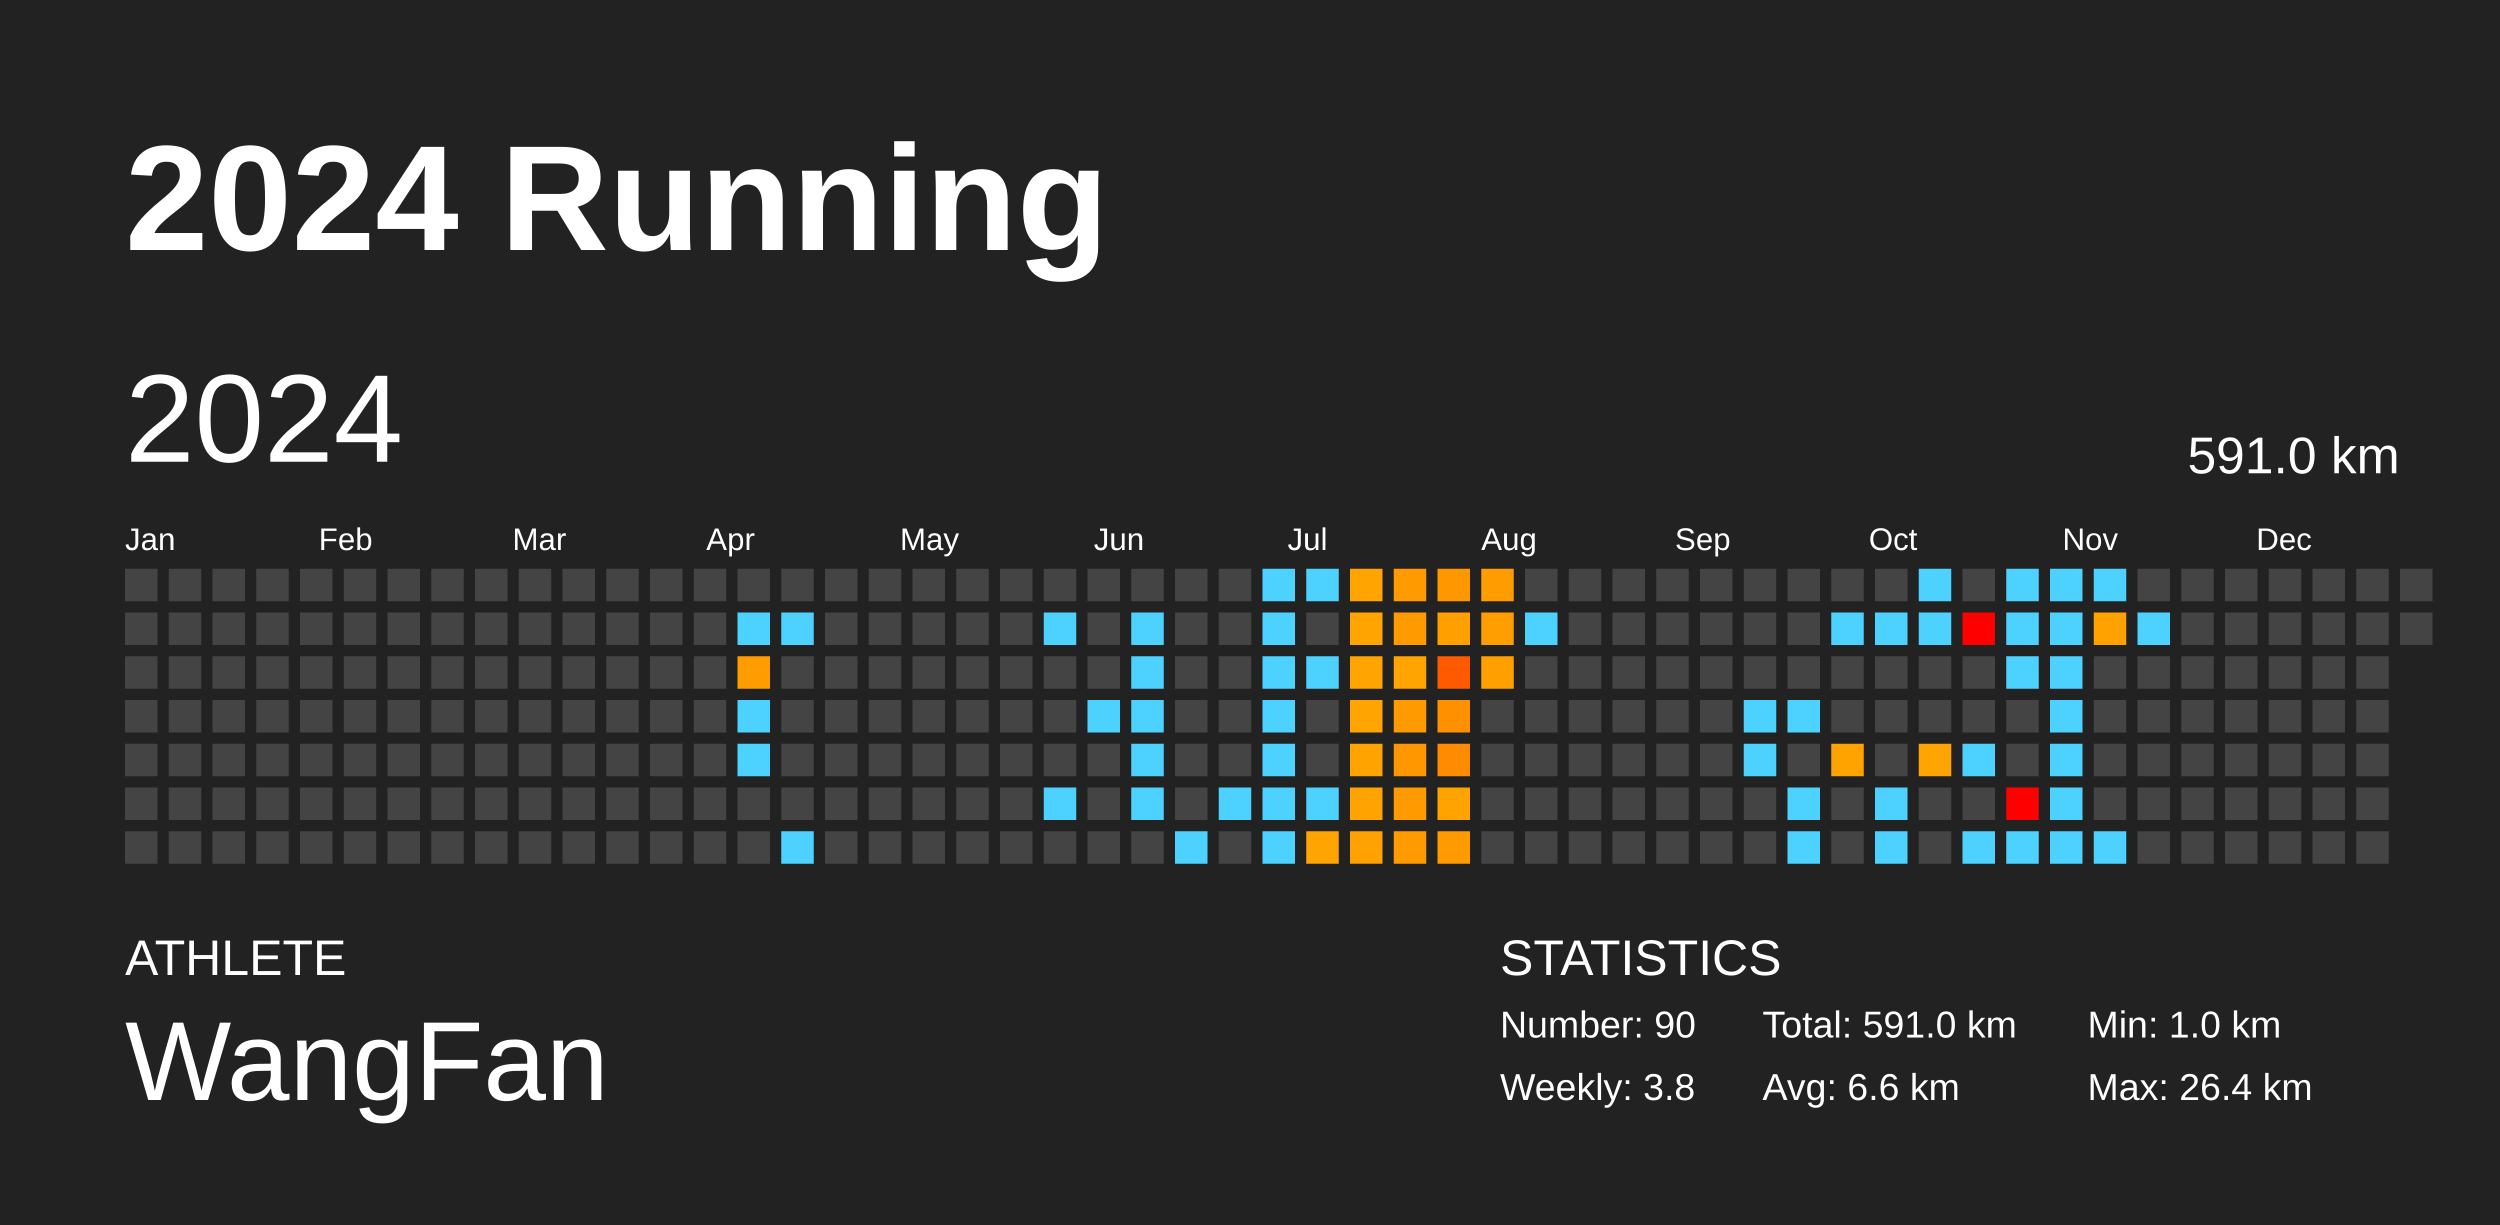
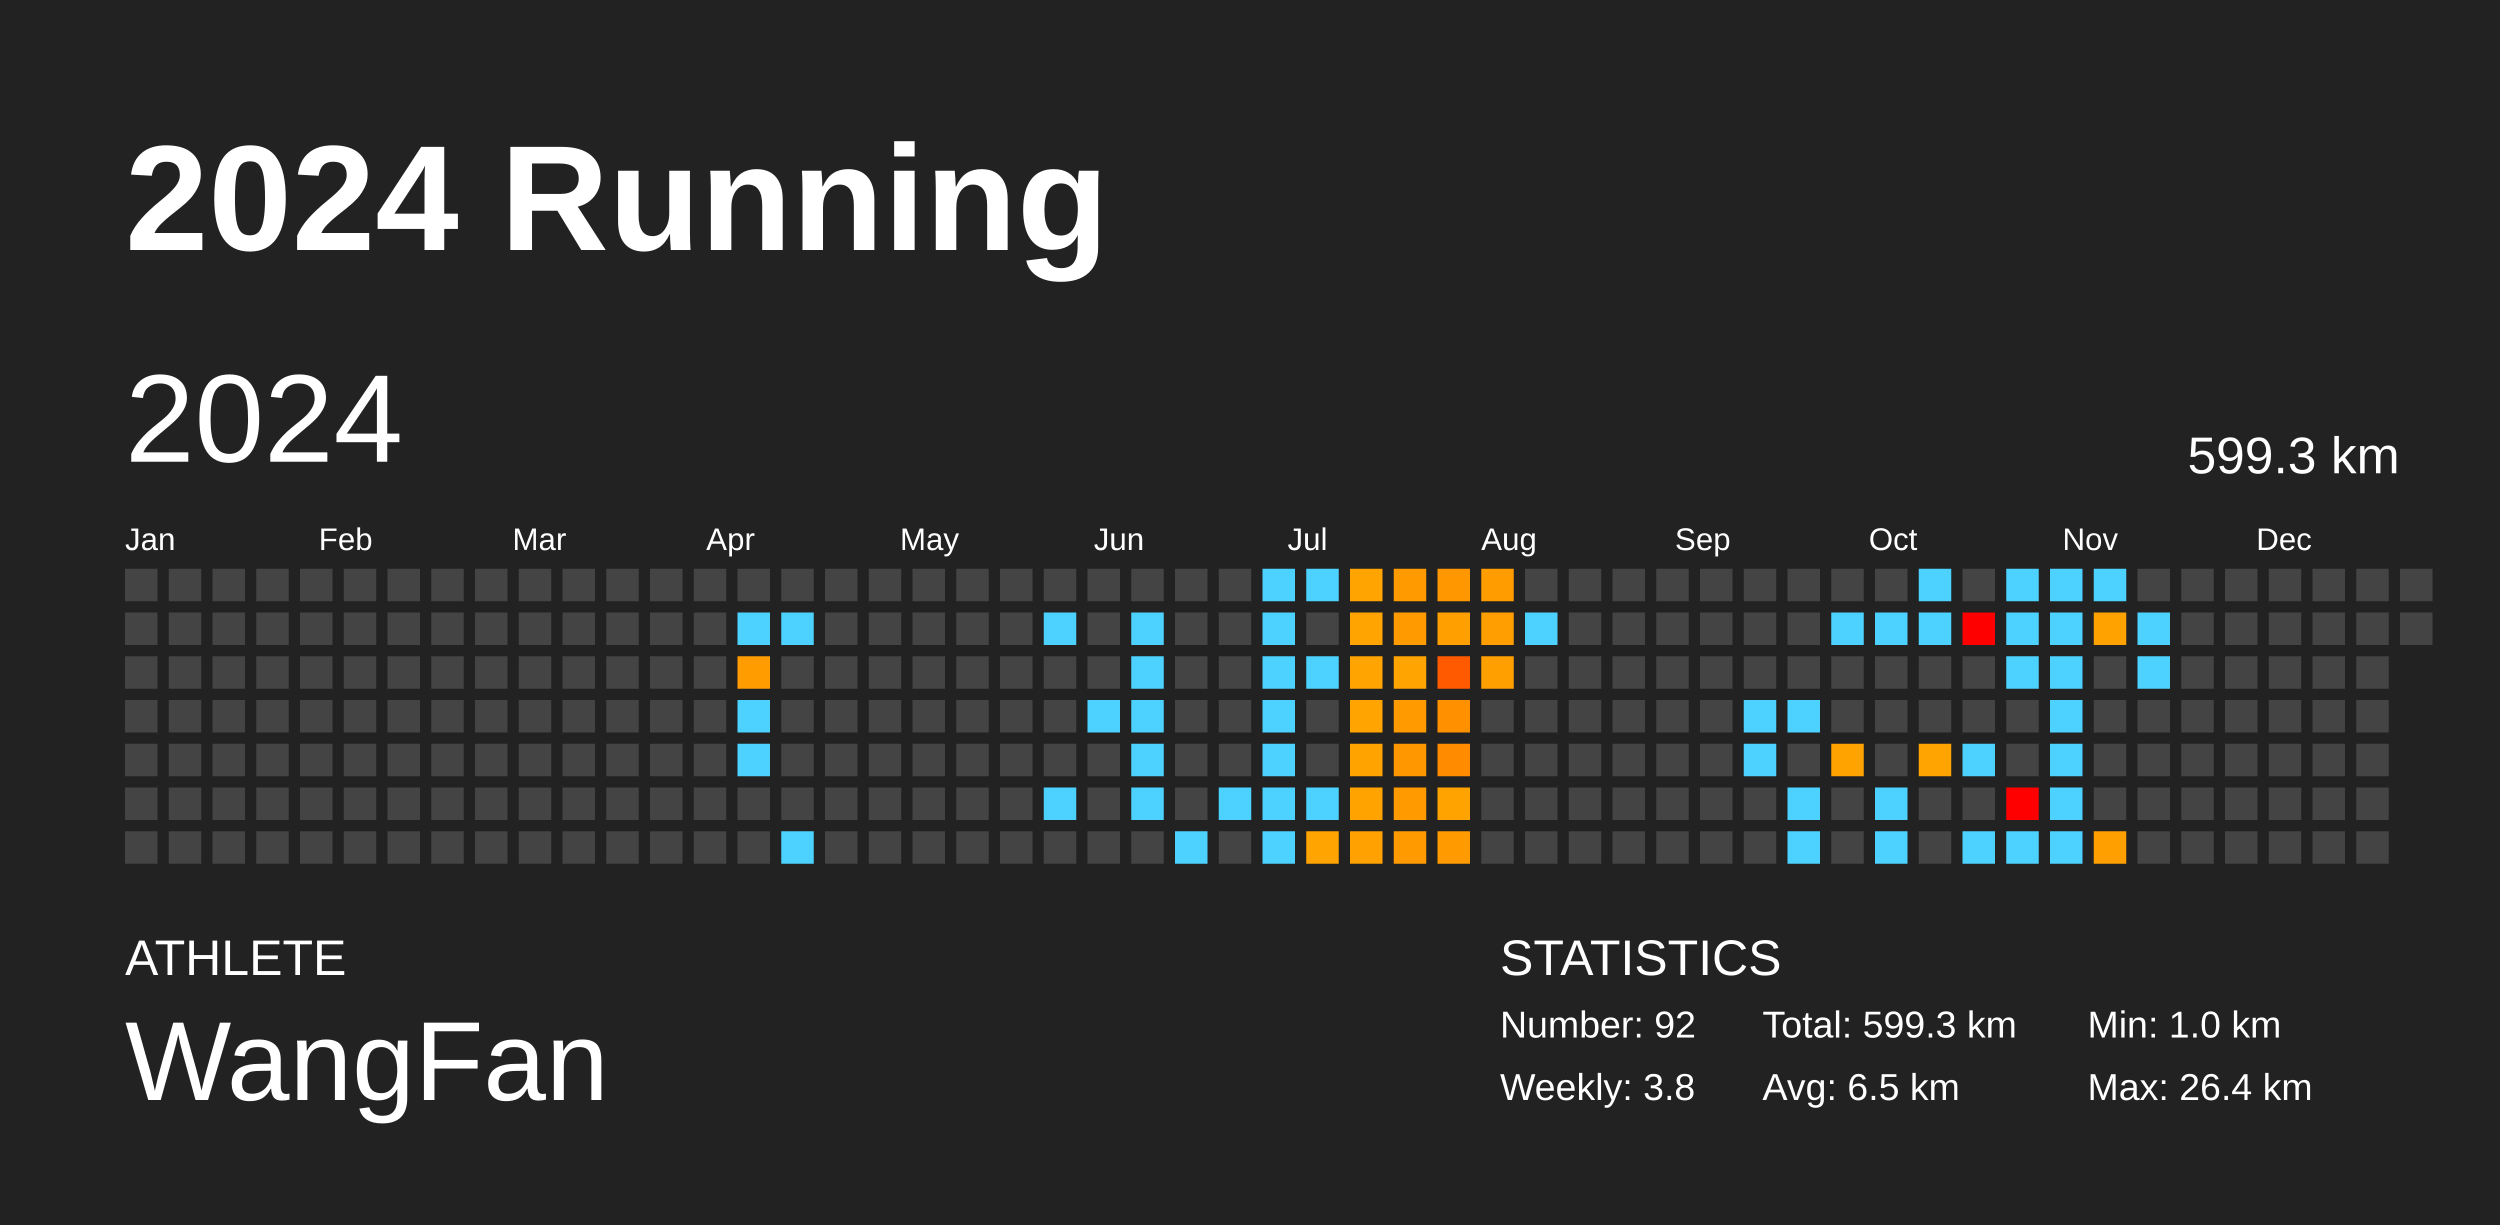
<svg xmlns="http://www.w3.org/2000/svg" baseProfile="full" height="98mm" version="1.1" viewBox="0,0,200,98" width="200mm">
  <defs />
  <rect fill="#222222" height="98" width="200" x="0" y="0" />
  <text fill="#FFFFFF" style="font-size:12px; font-family:Arial; font-weight:bold;" x="10" y="20">2024 Running</text>
  <text fill="#FFFFFF" style="font-size:4px; font-family:Arial" x="10" y="78">ATHLETE</text>
  <text fill="#FFFFFF" style="font-size:9px; font-family:Arial" x="10" y="88">WangFan</text>
  <text fill="#FFFFFF" style="font-size:4px; font-family:Arial" x="120" y="78">STATISTICS</text>
-   <text fill="#FFFFFF" style="font-size:3px; font-family:Arial" x="120" y="83">Number: 90</text>
+   <text fill="#FFFFFF" style="font-size:3px; font-family:Arial" x="120" y="83">Number: 92</text>
  <text fill="#FFFFFF" style="font-size:3px; font-family:Arial" x="120" y="88">Weekly: 3.8</text>
-   <text fill="#FFFFFF" style="font-size:3px; font-family:Arial" x="141" y="83">Total: 591.0 km</text>
-   <text fill="#FFFFFF" style="font-size:3px; font-family:Arial" x="141" y="88">Avg: 6.6 km</text>
+   <text fill="#FFFFFF" style="font-size:3px; font-family:Arial" x="141" y="83">Total: 599.3 km</text>
+   <text fill="#FFFFFF" style="font-size:3px; font-family:Arial" x="141" y="88">Avg: 6.5 km</text>
  <text fill="#FFFFFF" style="font-size:3px; font-family:Arial" x="167" y="83">Min: 1.0 km</text>
  <text fill="#FFFFFF" style="font-size:3px; font-family:Arial" x="167" y="88">Max: 26.4 km</text>
  <text dominant-baseline="hanging" fill="#FFFFFF" style="font-size:10.0px; font-family:Arial;" x="10" y="30">2024</text>
-   <text dominant-baseline="hanging" fill="#FFFFFF" style="font-size:4.125px; font-family:Arial;" x="175" y="35">591.0 km</text>
+   <text dominant-baseline="hanging" fill="#FFFFFF" style="font-size:4.125px; font-family:Arial;" x="175" y="35">599.3 km</text>
  <text fill="#FFFFFF" style="font-size:2.5px; font-family:Arial" x="10.0" y="44">Jan</text>
  <text fill="#FFFFFF" style="font-size:2.5px; font-family:Arial" x="25.5" y="44">Feb</text>
  <text fill="#FFFFFF" style="font-size:2.5px; font-family:Arial" x="41.0" y="44">Mar</text>
  <text fill="#FFFFFF" style="font-size:2.5px; font-family:Arial" x="56.5" y="44">Apr</text>
  <text fill="#FFFFFF" style="font-size:2.5px; font-family:Arial" x="72.0" y="44">May</text>
  <text fill="#FFFFFF" style="font-size:2.5px; font-family:Arial" x="87.5" y="44">Jun</text>
  <text fill="#FFFFFF" style="font-size:2.5px; font-family:Arial" x="103.0" y="44">Jul</text>
  <text fill="#FFFFFF" style="font-size:2.5px; font-family:Arial" x="118.5" y="44">Aug</text>
  <text fill="#FFFFFF" style="font-size:2.5px; font-family:Arial" x="134.0" y="44">Sep</text>
  <text fill="#FFFFFF" style="font-size:2.5px; font-family:Arial" x="149.5" y="44">Oct</text>
  <text fill="#FFFFFF" style="font-size:2.5px; font-family:Arial" x="165.0" y="44">Nov</text>
  <text fill="#FFFFFF" style="font-size:2.5px; font-family:Arial" x="180.5" y="44">Dec</text>
  <rect fill="#444444" height="2.6" width="2.6" x="10.0" y="45.5" />
  <rect fill="#444444" height="2.6" width="2.6" x="10.0" y="49.0" />
  <rect fill="#444444" height="2.6" width="2.6" x="10.0" y="52.5" />
  <rect fill="#444444" height="2.6" width="2.6" x="10.0" y="56.0" />
  <rect fill="#444444" height="2.6" width="2.6" x="10.0" y="59.5" />
  <rect fill="#444444" height="2.6" width="2.6" x="10.0" y="63.0" />
  <rect fill="#444444" height="2.6" width="2.6" x="10.0" y="66.5" />
  <rect fill="#444444" height="2.6" width="2.6" x="13.5" y="45.5" />
  <rect fill="#444444" height="2.6" width="2.6" x="13.5" y="49.0" />
  <rect fill="#444444" height="2.6" width="2.6" x="13.5" y="52.5" />
  <rect fill="#444444" height="2.6" width="2.6" x="13.5" y="56.0" />
  <rect fill="#444444" height="2.6" width="2.6" x="13.5" y="59.5" />
  <rect fill="#444444" height="2.6" width="2.6" x="13.5" y="63.0" />
  <rect fill="#444444" height="2.6" width="2.6" x="13.5" y="66.5" />
  <rect fill="#444444" height="2.6" width="2.6" x="17.0" y="45.5" />
  <rect fill="#444444" height="2.6" width="2.6" x="17.0" y="49.0" />
  <rect fill="#444444" height="2.6" width="2.6" x="17.0" y="52.5" />
  <rect fill="#444444" height="2.6" width="2.6" x="17.0" y="56.0" />
  <rect fill="#444444" height="2.6" width="2.6" x="17.0" y="59.5" />
  <rect fill="#444444" height="2.6" width="2.6" x="17.0" y="63.0" />
  <rect fill="#444444" height="2.6" width="2.6" x="17.0" y="66.5" />
  <rect fill="#444444" height="2.6" width="2.6" x="20.5" y="45.5" />
  <rect fill="#444444" height="2.6" width="2.6" x="20.5" y="49.0" />
  <rect fill="#444444" height="2.6" width="2.6" x="20.5" y="52.5" />
  <rect fill="#444444" height="2.6" width="2.6" x="20.5" y="56.0" />
  <rect fill="#444444" height="2.6" width="2.6" x="20.5" y="59.5" />
  <rect fill="#444444" height="2.6" width="2.6" x="20.5" y="63.0" />
  <rect fill="#444444" height="2.6" width="2.6" x="20.5" y="66.5" />
  <rect fill="#444444" height="2.6" width="2.6" x="24.0" y="45.5" />
  <rect fill="#444444" height="2.6" width="2.6" x="24.0" y="49.0" />
  <rect fill="#444444" height="2.6" width="2.6" x="24.0" y="52.5" />
  <rect fill="#444444" height="2.6" width="2.6" x="24.0" y="56.0" />
  <rect fill="#444444" height="2.6" width="2.6" x="24.0" y="59.5" />
  <rect fill="#444444" height="2.6" width="2.6" x="24.0" y="63.0" />
  <rect fill="#444444" height="2.6" width="2.6" x="24.0" y="66.5" />
  <rect fill="#444444" height="2.6" width="2.6" x="27.5" y="45.5" />
  <rect fill="#444444" height="2.6" width="2.6" x="27.5" y="49.0" />
  <rect fill="#444444" height="2.6" width="2.6" x="27.5" y="52.5" />
  <rect fill="#444444" height="2.6" width="2.6" x="27.5" y="56.0" />
  <rect fill="#444444" height="2.6" width="2.6" x="27.5" y="59.5" />
  <rect fill="#444444" height="2.6" width="2.6" x="27.5" y="63.0" />
  <rect fill="#444444" height="2.6" width="2.6" x="27.5" y="66.5" />
  <rect fill="#444444" height="2.6" width="2.6" x="31.0" y="45.5" />
  <rect fill="#444444" height="2.6" width="2.6" x="31.0" y="49.0" />
  <rect fill="#444444" height="2.6" width="2.6" x="31.0" y="52.5" />
  <rect fill="#444444" height="2.6" width="2.6" x="31.0" y="56.0" />
  <rect fill="#444444" height="2.6" width="2.6" x="31.0" y="59.5" />
  <rect fill="#444444" height="2.6" width="2.6" x="31.0" y="63.0" />
  <rect fill="#444444" height="2.6" width="2.6" x="31.0" y="66.5" />
  <rect fill="#444444" height="2.6" width="2.6" x="34.5" y="45.5" />
  <rect fill="#444444" height="2.6" width="2.6" x="34.5" y="49.0" />
  <rect fill="#444444" height="2.6" width="2.6" x="34.5" y="52.5" />
  <rect fill="#444444" height="2.6" width="2.6" x="34.5" y="56.0" />
  <rect fill="#444444" height="2.6" width="2.6" x="34.5" y="59.5" />
  <rect fill="#444444" height="2.6" width="2.6" x="34.5" y="63.0" />
  <rect fill="#444444" height="2.6" width="2.6" x="34.5" y="66.5" />
  <rect fill="#444444" height="2.6" width="2.6" x="38.0" y="45.5" />
  <rect fill="#444444" height="2.6" width="2.6" x="38.0" y="49.0" />
  <rect fill="#444444" height="2.6" width="2.6" x="38.0" y="52.5" />
  <rect fill="#444444" height="2.6" width="2.6" x="38.0" y="56.0" />
  <rect fill="#444444" height="2.6" width="2.6" x="38.0" y="59.5" />
  <rect fill="#444444" height="2.6" width="2.6" x="38.0" y="63.0" />
  <rect fill="#444444" height="2.6" width="2.6" x="38.0" y="66.5" />
  <rect fill="#444444" height="2.6" width="2.6" x="41.5" y="45.5" />
  <rect fill="#444444" height="2.6" width="2.6" x="41.5" y="49.0" />
  <rect fill="#444444" height="2.6" width="2.6" x="41.5" y="52.5" />
  <rect fill="#444444" height="2.6" width="2.6" x="41.5" y="56.0" />
  <rect fill="#444444" height="2.6" width="2.6" x="41.5" y="59.5" />
  <rect fill="#444444" height="2.6" width="2.6" x="41.5" y="63.0" />
  <rect fill="#444444" height="2.6" width="2.6" x="41.5" y="66.5" />
  <rect fill="#444444" height="2.6" width="2.6" x="45.0" y="45.5" />
  <rect fill="#444444" height="2.6" width="2.6" x="45.0" y="49.0" />
  <rect fill="#444444" height="2.6" width="2.6" x="45.0" y="52.5" />
  <rect fill="#444444" height="2.6" width="2.6" x="45.0" y="56.0" />
  <rect fill="#444444" height="2.6" width="2.6" x="45.0" y="59.5" />
  <rect fill="#444444" height="2.6" width="2.6" x="45.0" y="63.0" />
  <rect fill="#444444" height="2.6" width="2.6" x="45.0" y="66.5" />
  <rect fill="#444444" height="2.6" width="2.6" x="48.5" y="45.5" />
  <rect fill="#444444" height="2.6" width="2.6" x="48.5" y="49.0" />
  <rect fill="#444444" height="2.6" width="2.6" x="48.5" y="52.5" />
  <rect fill="#444444" height="2.6" width="2.6" x="48.5" y="56.0" />
  <rect fill="#444444" height="2.6" width="2.6" x="48.5" y="59.5" />
  <rect fill="#444444" height="2.6" width="2.6" x="48.5" y="63.0" />
  <rect fill="#444444" height="2.6" width="2.6" x="48.5" y="66.5" />
  <rect fill="#444444" height="2.6" width="2.6" x="52.0" y="45.5" />
  <rect fill="#444444" height="2.6" width="2.6" x="52.0" y="49.0" />
  <rect fill="#444444" height="2.6" width="2.6" x="52.0" y="52.5" />
  <rect fill="#444444" height="2.6" width="2.6" x="52.0" y="56.0" />
  <rect fill="#444444" height="2.6" width="2.6" x="52.0" y="59.5" />
  <rect fill="#444444" height="2.6" width="2.6" x="52.0" y="63.0" />
  <rect fill="#444444" height="2.6" width="2.6" x="52.0" y="66.5" />
  <rect fill="#444444" height="2.6" width="2.6" x="55.5" y="45.5" />
  <rect fill="#444444" height="2.6" width="2.6" x="55.5" y="49.0" />
  <rect fill="#444444" height="2.6" width="2.6" x="55.5" y="52.5" />
  <rect fill="#444444" height="2.6" width="2.6" x="55.5" y="56.0" />
  <rect fill="#444444" height="2.6" width="2.6" x="55.5" y="59.5" />
  <rect fill="#444444" height="2.6" width="2.6" x="55.5" y="63.0" />
  <rect fill="#444444" height="2.6" width="2.6" x="55.5" y="66.5" />
  <rect fill="#444444" height="2.6" width="2.6" x="59.0" y="45.5" />
  <rect fill="#4dd2ff" height="2.6" width="2.6" x="59.0" y="49.0" />
  <rect fill="#ff9c00" height="2.6" width="2.6" x="59.0" y="52.5" />
  <rect fill="#4dd2ff" height="2.6" width="2.6" x="59.0" y="56.0" />
  <rect fill="#4dd2ff" height="2.6" width="2.6" x="59.0" y="59.5" />
  <rect fill="#444444" height="2.6" width="2.6" x="59.0" y="63.0" />
  <rect fill="#444444" height="2.6" width="2.6" x="59.0" y="66.5" />
  <rect fill="#444444" height="2.6" width="2.6" x="62.5" y="45.5" />
  <rect fill="#4dd2ff" height="2.6" width="2.6" x="62.5" y="49.0" />
  <rect fill="#444444" height="2.6" width="2.6" x="62.5" y="52.5" />
  <rect fill="#444444" height="2.6" width="2.6" x="62.5" y="56.0" />
  <rect fill="#444444" height="2.6" width="2.6" x="62.5" y="59.5" />
  <rect fill="#444444" height="2.6" width="2.6" x="62.5" y="63.0" />
  <rect fill="#4dd2ff" height="2.6" width="2.6" x="62.5" y="66.5" />
  <rect fill="#444444" height="2.6" width="2.6" x="66.0" y="45.5" />
  <rect fill="#444444" height="2.6" width="2.6" x="66.0" y="49.0" />
  <rect fill="#444444" height="2.6" width="2.6" x="66.0" y="52.5" />
  <rect fill="#444444" height="2.6" width="2.6" x="66.0" y="56.0" />
  <rect fill="#444444" height="2.6" width="2.6" x="66.0" y="59.5" />
  <rect fill="#444444" height="2.6" width="2.6" x="66.0" y="63.0" />
  <rect fill="#444444" height="2.6" width="2.6" x="66.0" y="66.5" />
  <rect fill="#444444" height="2.6" width="2.6" x="69.5" y="45.5" />
  <rect fill="#444444" height="2.6" width="2.6" x="69.5" y="49.0" />
  <rect fill="#444444" height="2.6" width="2.6" x="69.5" y="52.5" />
  <rect fill="#444444" height="2.6" width="2.6" x="69.5" y="56.0" />
  <rect fill="#444444" height="2.6" width="2.6" x="69.5" y="59.5" />
  <rect fill="#444444" height="2.6" width="2.6" x="69.5" y="63.0" />
  <rect fill="#444444" height="2.6" width="2.6" x="69.5" y="66.5" />
  <rect fill="#444444" height="2.6" width="2.6" x="73.0" y="45.5" />
  <rect fill="#444444" height="2.6" width="2.6" x="73.0" y="49.0" />
  <rect fill="#444444" height="2.6" width="2.6" x="73.0" y="52.5" />
  <rect fill="#444444" height="2.6" width="2.6" x="73.0" y="56.0" />
  <rect fill="#444444" height="2.6" width="2.6" x="73.0" y="59.5" />
  <rect fill="#444444" height="2.6" width="2.6" x="73.0" y="63.0" />
  <rect fill="#444444" height="2.6" width="2.6" x="73.0" y="66.5" />
  <rect fill="#444444" height="2.6" width="2.6" x="76.5" y="45.5" />
  <rect fill="#444444" height="2.6" width="2.6" x="76.5" y="49.0" />
  <rect fill="#444444" height="2.6" width="2.6" x="76.5" y="52.5" />
  <rect fill="#444444" height="2.6" width="2.6" x="76.5" y="56.0" />
  <rect fill="#444444" height="2.6" width="2.6" x="76.5" y="59.5" />
  <rect fill="#444444" height="2.6" width="2.6" x="76.5" y="63.0" />
  <rect fill="#444444" height="2.6" width="2.6" x="76.5" y="66.5" />
  <rect fill="#444444" height="2.6" width="2.6" x="80.0" y="45.5" />
  <rect fill="#444444" height="2.6" width="2.6" x="80.0" y="49.0" />
  <rect fill="#444444" height="2.6" width="2.6" x="80.0" y="52.5" />
  <rect fill="#444444" height="2.6" width="2.6" x="80.0" y="56.0" />
  <rect fill="#444444" height="2.6" width="2.6" x="80.0" y="59.5" />
  <rect fill="#444444" height="2.6" width="2.6" x="80.0" y="63.0" />
  <rect fill="#444444" height="2.6" width="2.6" x="80.0" y="66.5" />
  <rect fill="#444444" height="2.6" width="2.6" x="83.5" y="45.5" />
  <rect fill="#4dd2ff" height="2.6" width="2.6" x="83.5" y="49.0" />
  <rect fill="#444444" height="2.6" width="2.6" x="83.5" y="52.5" />
  <rect fill="#444444" height="2.6" width="2.6" x="83.5" y="56.0" />
  <rect fill="#444444" height="2.6" width="2.6" x="83.5" y="59.5" />
  <rect fill="#4dd2ff" height="2.6" width="2.6" x="83.5" y="63.0" />
  <rect fill="#444444" height="2.6" width="2.6" x="83.5" y="66.5" />
  <rect fill="#444444" height="2.6" width="2.6" x="87.0" y="45.5" />
  <rect fill="#444444" height="2.6" width="2.6" x="87.0" y="49.0" />
  <rect fill="#444444" height="2.6" width="2.6" x="87.0" y="52.5" />
  <rect fill="#4dd2ff" height="2.6" width="2.6" x="87.0" y="56.0" />
  <rect fill="#444444" height="2.6" width="2.6" x="87.0" y="59.5" />
  <rect fill="#444444" height="2.6" width="2.6" x="87.0" y="63.0" />
  <rect fill="#444444" height="2.6" width="2.6" x="87.0" y="66.5" />
  <rect fill="#444444" height="2.6" width="2.6" x="90.5" y="45.5" />
  <rect fill="#4dd2ff" height="2.6" width="2.6" x="90.5" y="49.0" />
  <rect fill="#4dd2ff" height="2.6" width="2.6" x="90.5" y="52.5" />
  <rect fill="#4dd2ff" height="2.6" width="2.6" x="90.5" y="56.0" />
  <rect fill="#4dd2ff" height="2.6" width="2.6" x="90.5" y="59.5" />
  <rect fill="#4dd2ff" height="2.6" width="2.6" x="90.5" y="63.0" />
  <rect fill="#444444" height="2.6" width="2.6" x="90.5" y="66.5" />
  <rect fill="#444444" height="2.6" width="2.6" x="94.0" y="45.5" />
  <rect fill="#444444" height="2.6" width="2.6" x="94.0" y="49.0" />
  <rect fill="#444444" height="2.6" width="2.6" x="94.0" y="52.5" />
  <rect fill="#444444" height="2.6" width="2.6" x="94.0" y="56.0" />
  <rect fill="#444444" height="2.6" width="2.6" x="94.0" y="59.5" />
  <rect fill="#444444" height="2.6" width="2.6" x="94.0" y="63.0" />
  <rect fill="#4dd2ff" height="2.6" width="2.6" x="94.0" y="66.5" />
  <rect fill="#444444" height="2.6" width="2.6" x="97.5" y="45.5" />
  <rect fill="#444444" height="2.6" width="2.6" x="97.5" y="49.0" />
  <rect fill="#444444" height="2.6" width="2.6" x="97.5" y="52.5" />
  <rect fill="#444444" height="2.6" width="2.6" x="97.5" y="56.0" />
  <rect fill="#444444" height="2.6" width="2.6" x="97.5" y="59.5" />
  <rect fill="#4dd2ff" height="2.6" width="2.6" x="97.5" y="63.0" />
  <rect fill="#444444" height="2.6" width="2.6" x="97.5" y="66.5" />
  <rect fill="#4dd2ff" height="2.6" width="2.6" x="101.0" y="45.5" />
  <rect fill="#4dd2ff" height="2.6" width="2.6" x="101.0" y="49.0" />
  <rect fill="#4dd2ff" height="2.6" width="2.6" x="101.0" y="52.5" />
  <rect fill="#4dd2ff" height="2.6" width="2.6" x="101.0" y="56.0" />
  <rect fill="#4dd2ff" height="2.6" width="2.6" x="101.0" y="59.5" />
  <rect fill="#4dd2ff" height="2.6" width="2.6" x="101.0" y="63.0" />
  <rect fill="#4dd2ff" height="2.6" width="2.6" x="101.0" y="66.5" />
  <rect fill="#4dd2ff" height="2.6" width="2.6" x="104.5" y="45.5" />
  <rect fill="#444444" height="2.6" width="2.6" x="104.5" y="49.0" />
  <rect fill="#4dd2ff" height="2.6" width="2.6" x="104.5" y="52.5" />
  <rect fill="#444444" height="2.6" width="2.6" x="104.5" y="56.0" />
  <rect fill="#444444" height="2.6" width="2.6" x="104.5" y="59.5" />
  <rect fill="#4dd2ff" height="2.6" width="2.6" x="104.5" y="63.0" />
  <rect fill="#ffa400" height="2.6" width="2.6" x="104.5" y="66.5" />
  <rect fill="#ffa400" height="2.6" width="2.6" x="108.0" y="45.5" />
  <rect fill="#ffa400" height="2.6" width="2.6" x="108.0" y="49.0" />
  <rect fill="#ffa400" height="2.6" width="2.6" x="108.0" y="52.5" />
  <rect fill="#ffa400" height="2.6" width="2.6" x="108.0" y="56.0" />
  <rect fill="#ffa300" height="2.6" width="2.6" x="108.0" y="59.5" />
  <rect fill="#ffa300" height="2.6" width="2.6" x="108.0" y="63.0" />
  <rect fill="#ffa100" height="2.6" width="2.6" x="108.0" y="66.5" />
  <rect fill="#ff9b00" height="2.6" width="2.6" x="111.5" y="45.5" />
  <rect fill="#ff9b00" height="2.6" width="2.6" x="111.5" y="49.0" />
  <rect fill="#ffa400" height="2.6" width="2.6" x="111.5" y="52.5" />
  <rect fill="#ff9a00" height="2.6" width="2.6" x="111.5" y="56.0" />
  <rect fill="#ff9800" height="2.6" width="2.6" x="111.5" y="59.5" />
  <rect fill="#ff9a00" height="2.6" width="2.6" x="111.5" y="63.0" />
  <rect fill="#ff9b00" height="2.6" width="2.6" x="111.5" y="66.5" />
  <rect fill="#ff9800" height="2.6" width="2.6" x="115.0" y="45.5" />
  <rect fill="#ffa000" height="2.6" width="2.6" x="115.0" y="49.0" />
  <rect fill="#ff5a00" height="2.6" width="2.6" x="115.0" y="52.5" />
  <rect fill="#ff9000" height="2.6" width="2.6" x="115.0" y="56.0" />
  <rect fill="#ff8c00" height="2.6" width="2.6" x="115.0" y="59.5" />
  <rect fill="#ffa300" height="2.6" width="2.6" x="115.0" y="63.0" />
  <rect fill="#ff9a00" height="2.6" width="2.6" x="115.0" y="66.5" />
  <rect fill="#ff9c00" height="2.6" width="2.6" x="118.5" y="45.5" />
  <rect fill="#ff9e00" height="2.6" width="2.6" x="118.5" y="49.0" />
  <rect fill="#ffa000" height="2.6" width="2.6" x="118.5" y="52.5" />
  <rect fill="#444444" height="2.6" width="2.6" x="118.5" y="56.0" />
  <rect fill="#444444" height="2.6" width="2.6" x="118.5" y="59.5" />
  <rect fill="#444444" height="2.6" width="2.6" x="118.5" y="63.0" />
  <rect fill="#444444" height="2.6" width="2.6" x="118.5" y="66.5" />
  <rect fill="#444444" height="2.6" width="2.6" x="122.0" y="45.5" />
  <rect fill="#4dd2ff" height="2.6" width="2.6" x="122.0" y="49.0" />
  <rect fill="#444444" height="2.6" width="2.6" x="122.0" y="52.5" />
  <rect fill="#444444" height="2.6" width="2.6" x="122.0" y="56.0" />
  <rect fill="#444444" height="2.6" width="2.6" x="122.0" y="59.5" />
  <rect fill="#444444" height="2.6" width="2.6" x="122.0" y="63.0" />
  <rect fill="#444444" height="2.6" width="2.6" x="122.0" y="66.5" />
  <rect fill="#444444" height="2.6" width="2.6" x="125.5" y="45.5" />
  <rect fill="#444444" height="2.6" width="2.6" x="125.5" y="49.0" />
  <rect fill="#444444" height="2.6" width="2.6" x="125.5" y="52.5" />
  <rect fill="#444444" height="2.6" width="2.6" x="125.5" y="56.0" />
  <rect fill="#444444" height="2.6" width="2.6" x="125.5" y="59.5" />
  <rect fill="#444444" height="2.6" width="2.6" x="125.5" y="63.0" />
  <rect fill="#444444" height="2.6" width="2.6" x="125.5" y="66.5" />
  <rect fill="#444444" height="2.6" width="2.6" x="129.0" y="45.5" />
  <rect fill="#444444" height="2.6" width="2.6" x="129.0" y="49.0" />
  <rect fill="#444444" height="2.6" width="2.6" x="129.0" y="52.5" />
  <rect fill="#444444" height="2.6" width="2.6" x="129.0" y="56.0" />
  <rect fill="#444444" height="2.6" width="2.6" x="129.0" y="59.5" />
  <rect fill="#444444" height="2.6" width="2.6" x="129.0" y="63.0" />
  <rect fill="#444444" height="2.6" width="2.6" x="129.0" y="66.5" />
  <rect fill="#444444" height="2.6" width="2.6" x="132.5" y="45.5" />
  <rect fill="#444444" height="2.6" width="2.6" x="132.5" y="49.0" />
  <rect fill="#444444" height="2.6" width="2.6" x="132.5" y="52.5" />
  <rect fill="#444444" height="2.6" width="2.6" x="132.5" y="56.0" />
  <rect fill="#444444" height="2.6" width="2.6" x="132.5" y="59.5" />
  <rect fill="#444444" height="2.6" width="2.6" x="132.5" y="63.0" />
  <rect fill="#444444" height="2.6" width="2.6" x="132.5" y="66.5" />
  <rect fill="#444444" height="2.6" width="2.6" x="136.0" y="45.5" />
  <rect fill="#444444" height="2.6" width="2.6" x="136.0" y="49.0" />
  <rect fill="#444444" height="2.6" width="2.6" x="136.0" y="52.5" />
  <rect fill="#444444" height="2.6" width="2.6" x="136.0" y="56.0" />
  <rect fill="#444444" height="2.6" width="2.6" x="136.0" y="59.5" />
  <rect fill="#444444" height="2.6" width="2.6" x="136.0" y="63.0" />
  <rect fill="#444444" height="2.6" width="2.6" x="136.0" y="66.5" />
  <rect fill="#444444" height="2.6" width="2.6" x="139.5" y="45.5" />
  <rect fill="#444444" height="2.6" width="2.6" x="139.5" y="49.0" />
  <rect fill="#444444" height="2.6" width="2.6" x="139.5" y="52.5" />
  <rect fill="#4dd2ff" height="2.6" width="2.6" x="139.5" y="56.0" />
  <rect fill="#4dd2ff" height="2.6" width="2.6" x="139.5" y="59.5" />
  <rect fill="#444444" height="2.6" width="2.6" x="139.5" y="63.0" />
  <rect fill="#444444" height="2.6" width="2.6" x="139.5" y="66.5" />
  <rect fill="#444444" height="2.6" width="2.6" x="143.0" y="45.5" />
  <rect fill="#444444" height="2.6" width="2.6" x="143.0" y="49.0" />
  <rect fill="#444444" height="2.6" width="2.6" x="143.0" y="52.5" />
  <rect fill="#4dd2ff" height="2.6" width="2.6" x="143.0" y="56.0" />
  <rect fill="#444444" height="2.6" width="2.6" x="143.0" y="59.5" />
  <rect fill="#4dd2ff" height="2.6" width="2.6" x="143.0" y="63.0" />
  <rect fill="#4dd2ff" height="2.6" width="2.6" x="143.0" y="66.5" />
  <rect fill="#444444" height="2.6" width="2.6" x="146.5" y="45.5" />
  <rect fill="#4dd2ff" height="2.6" width="2.6" x="146.5" y="49.0" />
  <rect fill="#444444" height="2.6" width="2.6" x="146.5" y="52.5" />
  <rect fill="#444444" height="2.6" width="2.6" x="146.5" y="56.0" />
  <rect fill="#ffa300" height="2.6" width="2.6" x="146.5" y="59.5" />
  <rect fill="#444444" height="2.6" width="2.6" x="146.5" y="63.0" />
  <rect fill="#444444" height="2.6" width="2.6" x="146.5" y="66.5" />
  <rect fill="#444444" height="2.6" width="2.6" x="150.0" y="45.5" />
  <rect fill="#4dd2ff" height="2.6" width="2.6" x="150.0" y="49.0" />
  <rect fill="#444444" height="2.6" width="2.6" x="150.0" y="52.5" />
  <rect fill="#444444" height="2.6" width="2.6" x="150.0" y="56.0" />
  <rect fill="#444444" height="2.6" width="2.6" x="150.0" y="59.5" />
  <rect fill="#4dd2ff" height="2.6" width="2.6" x="150.0" y="63.0" />
  <rect fill="#4dd2ff" height="2.6" width="2.6" x="150.0" y="66.5" />
  <rect fill="#4dd2ff" height="2.6" width="2.6" x="153.5" y="45.5" />
  <rect fill="#4dd2ff" height="2.6" width="2.6" x="153.5" y="49.0" />
  <rect fill="#444444" height="2.6" width="2.6" x="153.5" y="52.5" />
  <rect fill="#444444" height="2.6" width="2.6" x="153.5" y="56.0" />
  <rect fill="#ffa400" height="2.6" width="2.6" x="153.5" y="59.5" />
  <rect fill="#444444" height="2.6" width="2.6" x="153.5" y="63.0" />
  <rect fill="#444444" height="2.6" width="2.6" x="153.5" y="66.5" />
  <rect fill="#444444" height="2.6" width="2.6" x="157.0" y="45.5" />
  <rect fill="red" height="2.6" width="2.6" x="157.0" y="49.0" />
  <rect fill="#444444" height="2.6" width="2.6" x="157.0" y="52.5" />
  <rect fill="#444444" height="2.6" width="2.6" x="157.0" y="56.0" />
  <rect fill="#4dd2ff" height="2.6" width="2.6" x="157.0" y="59.5" />
  <rect fill="#444444" height="2.6" width="2.6" x="157.0" y="63.0" />
  <rect fill="#4dd2ff" height="2.6" width="2.6" x="157.0" y="66.5" />
  <rect fill="#4dd2ff" height="2.6" width="2.6" x="160.5" y="45.5" />
  <rect fill="#4dd2ff" height="2.6" width="2.6" x="160.5" y="49.0" />
  <rect fill="#4dd2ff" height="2.6" width="2.6" x="160.5" y="52.5" />
  <rect fill="#444444" height="2.6" width="2.6" x="160.5" y="56.0" />
  <rect fill="#444444" height="2.6" width="2.6" x="160.5" y="59.5" />
  <rect fill="red" height="2.6" width="2.6" x="160.5" y="63.0" />
  <rect fill="#4dd2ff" height="2.6" width="2.6" x="160.5" y="66.5" />
  <rect fill="#4dd2ff" height="2.6" width="2.6" x="164.0" y="45.5" />
  <rect fill="#4dd2ff" height="2.6" width="2.6" x="164.0" y="49.0" />
  <rect fill="#4dd2ff" height="2.6" width="2.6" x="164.0" y="52.5" />
  <rect fill="#4dd2ff" height="2.6" width="2.6" x="164.0" y="56.0" />
  <rect fill="#4dd2ff" height="2.6" width="2.6" x="164.0" y="59.5" />
  <rect fill="#4dd2ff" height="2.6" width="2.6" x="164.0" y="63.0" />
  <rect fill="#4dd2ff" height="2.6" width="2.6" x="164.0" y="66.5" />
  <rect fill="#4dd2ff" height="2.6" width="2.6" x="167.5" y="45.5" />
  <rect fill="#ffa200" height="2.6" width="2.6" x="167.5" y="49.0" />
  <rect fill="#444444" height="2.6" width="2.6" x="167.5" y="52.5" />
  <rect fill="#444444" height="2.6" width="2.6" x="167.5" y="56.0" />
  <rect fill="#444444" height="2.6" width="2.6" x="167.5" y="59.5" />
  <rect fill="#444444" height="2.6" width="2.6" x="167.5" y="63.0" />
-   <rect fill="#4dd2ff" height="2.6" width="2.6" x="167.5" y="66.5" />
+   <rect fill="#ff9f00" height="2.6" width="2.6" x="167.5" y="66.5" />
  <rect fill="#444444" height="2.6" width="2.6" x="171.0" y="45.5" />
  <rect fill="#4dd2ff" height="2.6" width="2.6" x="171.0" y="49.0" />
-   <rect fill="#444444" height="2.6" width="2.6" x="171.0" y="52.5" />
+   <rect fill="#4dd2ff" height="2.6" width="2.6" x="171.0" y="52.5" />
  <rect fill="#444444" height="2.6" width="2.6" x="171.0" y="56.0" />
  <rect fill="#444444" height="2.6" width="2.6" x="171.0" y="59.5" />
  <rect fill="#444444" height="2.6" width="2.6" x="171.0" y="63.0" />
  <rect fill="#444444" height="2.6" width="2.6" x="171.0" y="66.5" />
  <rect fill="#444444" height="2.6" width="2.6" x="174.5" y="45.5" />
  <rect fill="#444444" height="2.6" width="2.6" x="174.5" y="49.0" />
  <rect fill="#444444" height="2.6" width="2.6" x="174.5" y="52.5" />
  <rect fill="#444444" height="2.6" width="2.6" x="174.5" y="56.0" />
  <rect fill="#444444" height="2.6" width="2.6" x="174.5" y="59.5" />
  <rect fill="#444444" height="2.6" width="2.6" x="174.5" y="63.0" />
  <rect fill="#444444" height="2.6" width="2.6" x="174.5" y="66.5" />
  <rect fill="#444444" height="2.6" width="2.6" x="178.0" y="45.5" />
  <rect fill="#444444" height="2.6" width="2.6" x="178.0" y="49.0" />
  <rect fill="#444444" height="2.6" width="2.6" x="178.0" y="52.5" />
  <rect fill="#444444" height="2.6" width="2.6" x="178.0" y="56.0" />
  <rect fill="#444444" height="2.6" width="2.6" x="178.0" y="59.5" />
  <rect fill="#444444" height="2.6" width="2.6" x="178.0" y="63.0" />
  <rect fill="#444444" height="2.6" width="2.6" x="178.0" y="66.5" />
  <rect fill="#444444" height="2.6" width="2.6" x="181.5" y="45.5" />
  <rect fill="#444444" height="2.6" width="2.6" x="181.5" y="49.0" />
  <rect fill="#444444" height="2.6" width="2.6" x="181.5" y="52.5" />
  <rect fill="#444444" height="2.6" width="2.6" x="181.5" y="56.0" />
  <rect fill="#444444" height="2.6" width="2.6" x="181.5" y="59.5" />
  <rect fill="#444444" height="2.6" width="2.6" x="181.5" y="63.0" />
  <rect fill="#444444" height="2.6" width="2.6" x="181.5" y="66.5" />
  <rect fill="#444444" height="2.6" width="2.6" x="185.0" y="45.5" />
  <rect fill="#444444" height="2.6" width="2.6" x="185.0" y="49.0" />
  <rect fill="#444444" height="2.6" width="2.6" x="185.0" y="52.5" />
  <rect fill="#444444" height="2.6" width="2.6" x="185.0" y="56.0" />
  <rect fill="#444444" height="2.6" width="2.6" x="185.0" y="59.5" />
  <rect fill="#444444" height="2.6" width="2.6" x="185.0" y="63.0" />
  <rect fill="#444444" height="2.6" width="2.6" x="185.0" y="66.5" />
  <rect fill="#444444" height="2.6" width="2.6" x="188.5" y="45.5" />
  <rect fill="#444444" height="2.6" width="2.6" x="188.5" y="49.0" />
  <rect fill="#444444" height="2.6" width="2.6" x="188.5" y="52.5" />
  <rect fill="#444444" height="2.6" width="2.6" x="188.5" y="56.0" />
  <rect fill="#444444" height="2.6" width="2.6" x="188.5" y="59.5" />
  <rect fill="#444444" height="2.6" width="2.6" x="188.5" y="63.0" />
  <rect fill="#444444" height="2.6" width="2.6" x="188.5" y="66.5" />
  <rect fill="#444444" height="2.6" width="2.6" x="192.0" y="45.5" />
  <rect fill="#444444" height="2.6" width="2.6" x="192.0" y="49.0" />
</svg>
